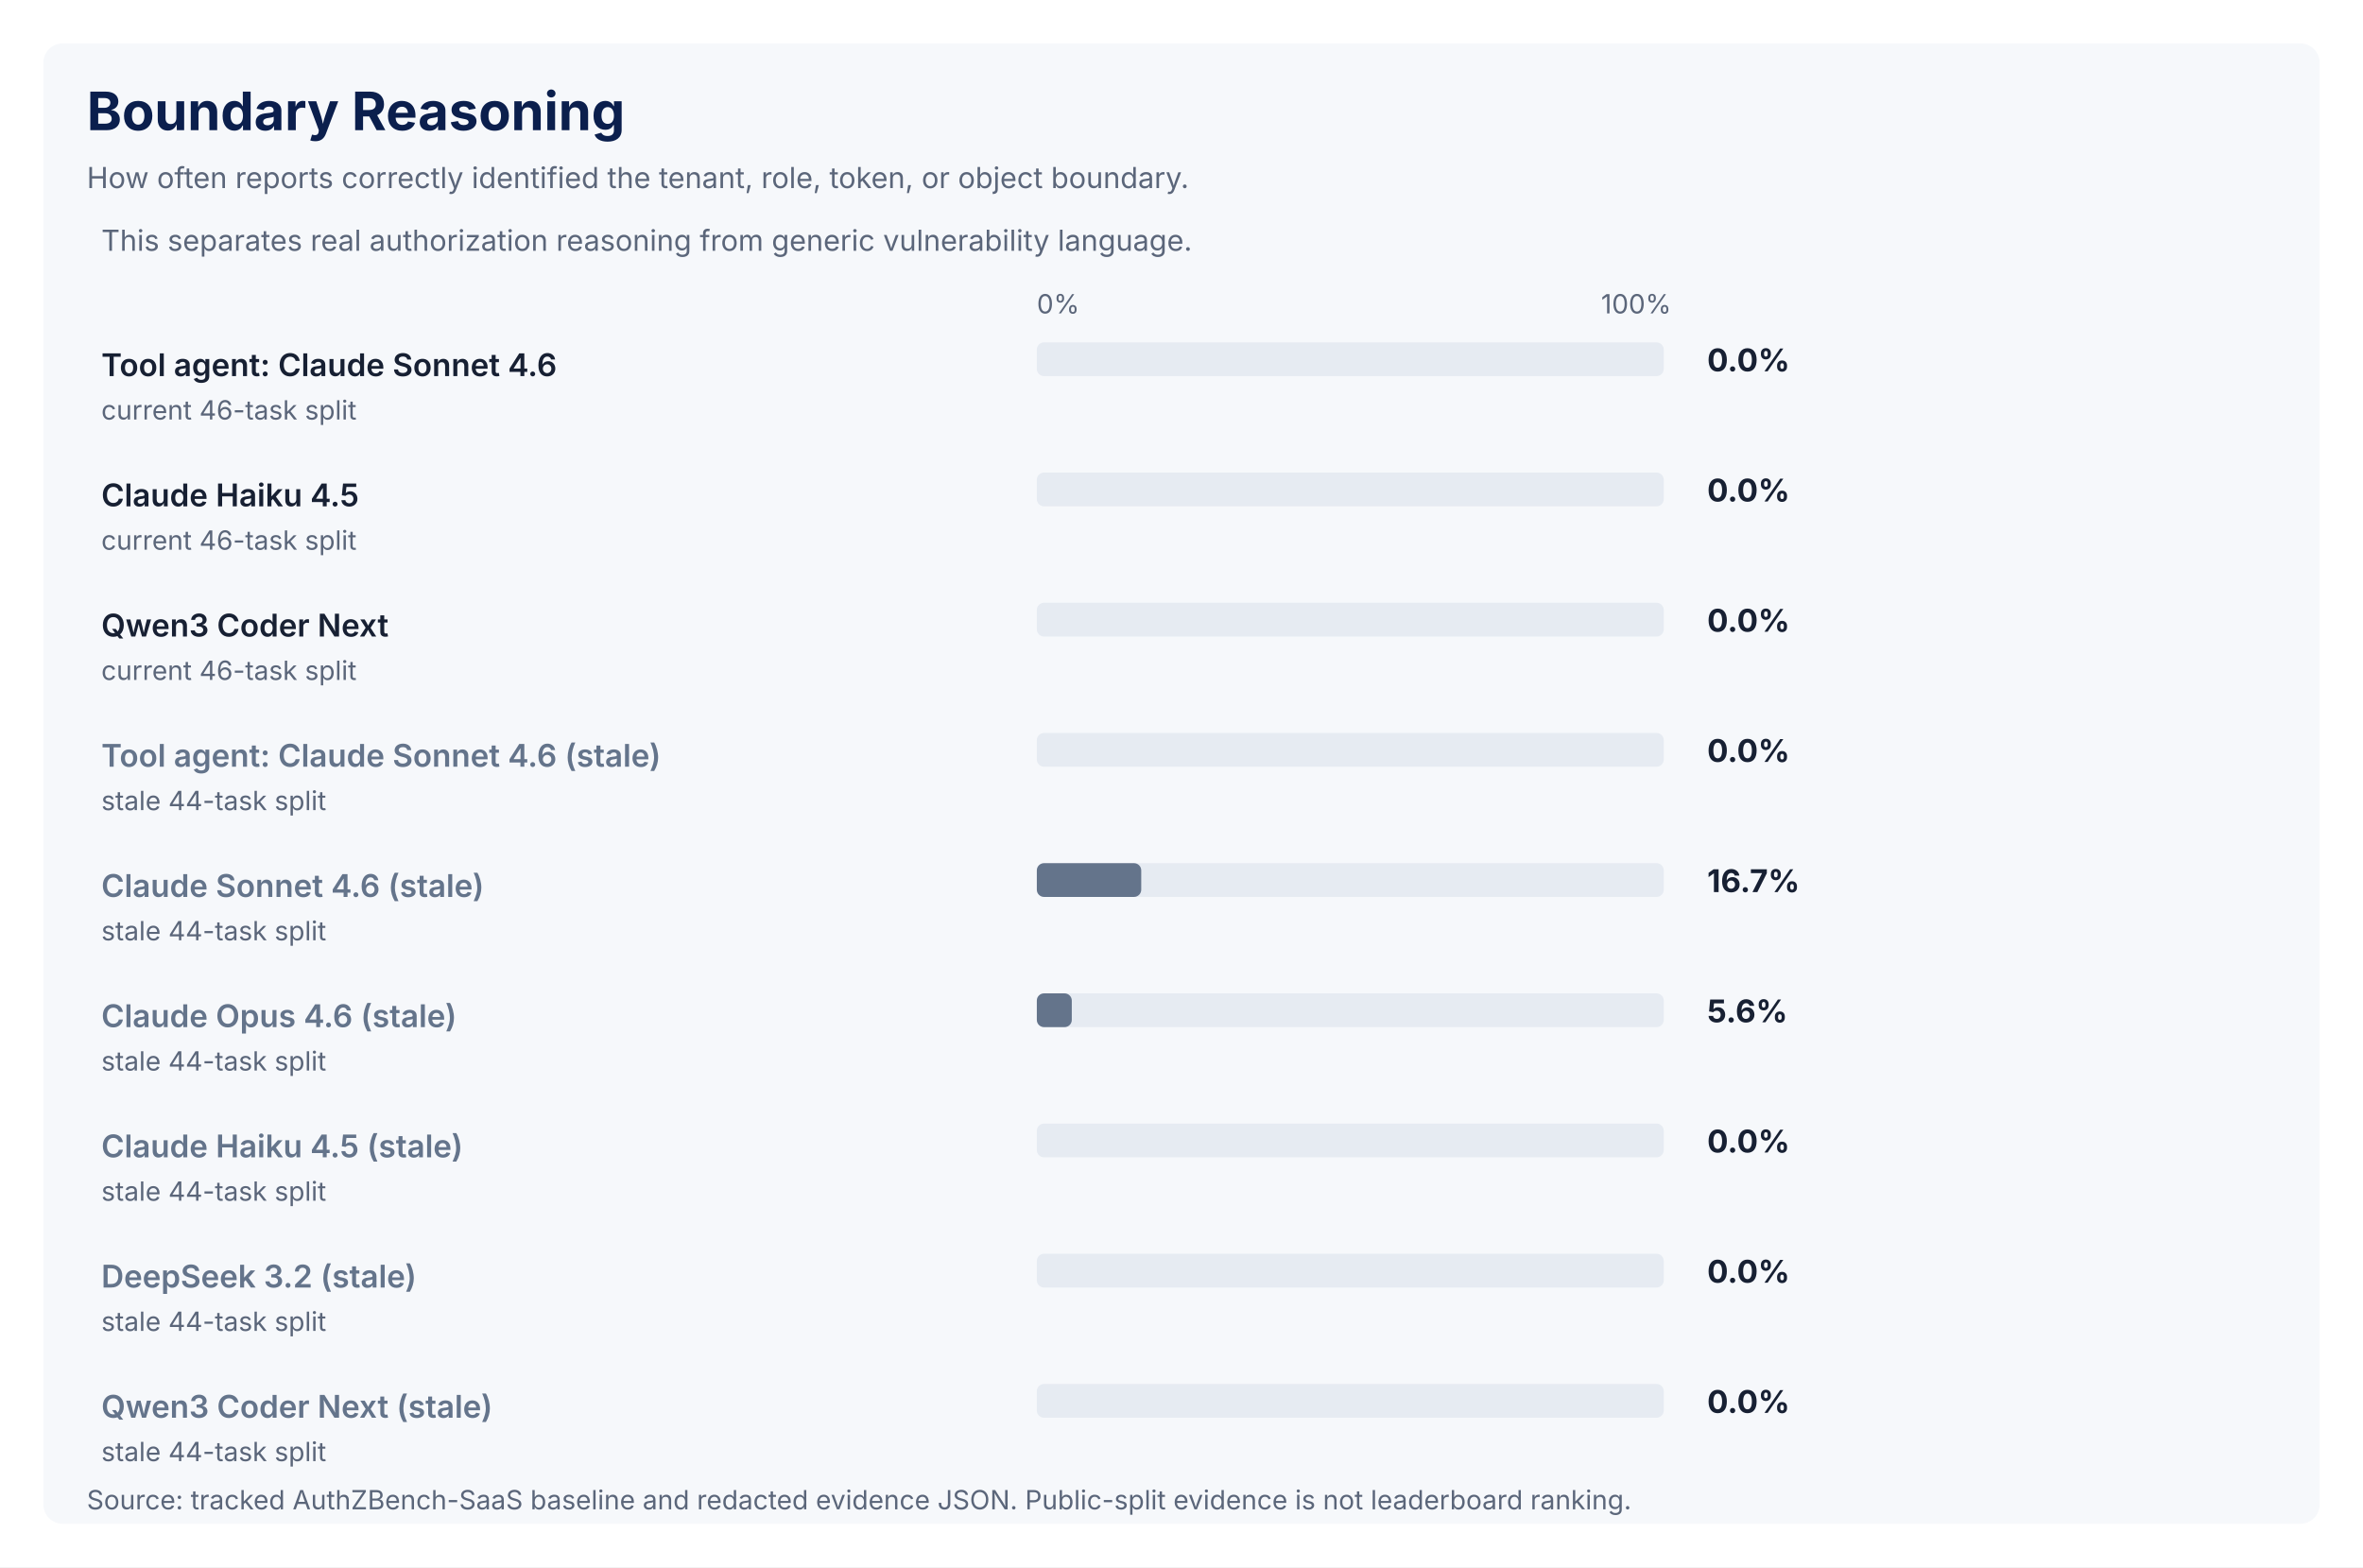
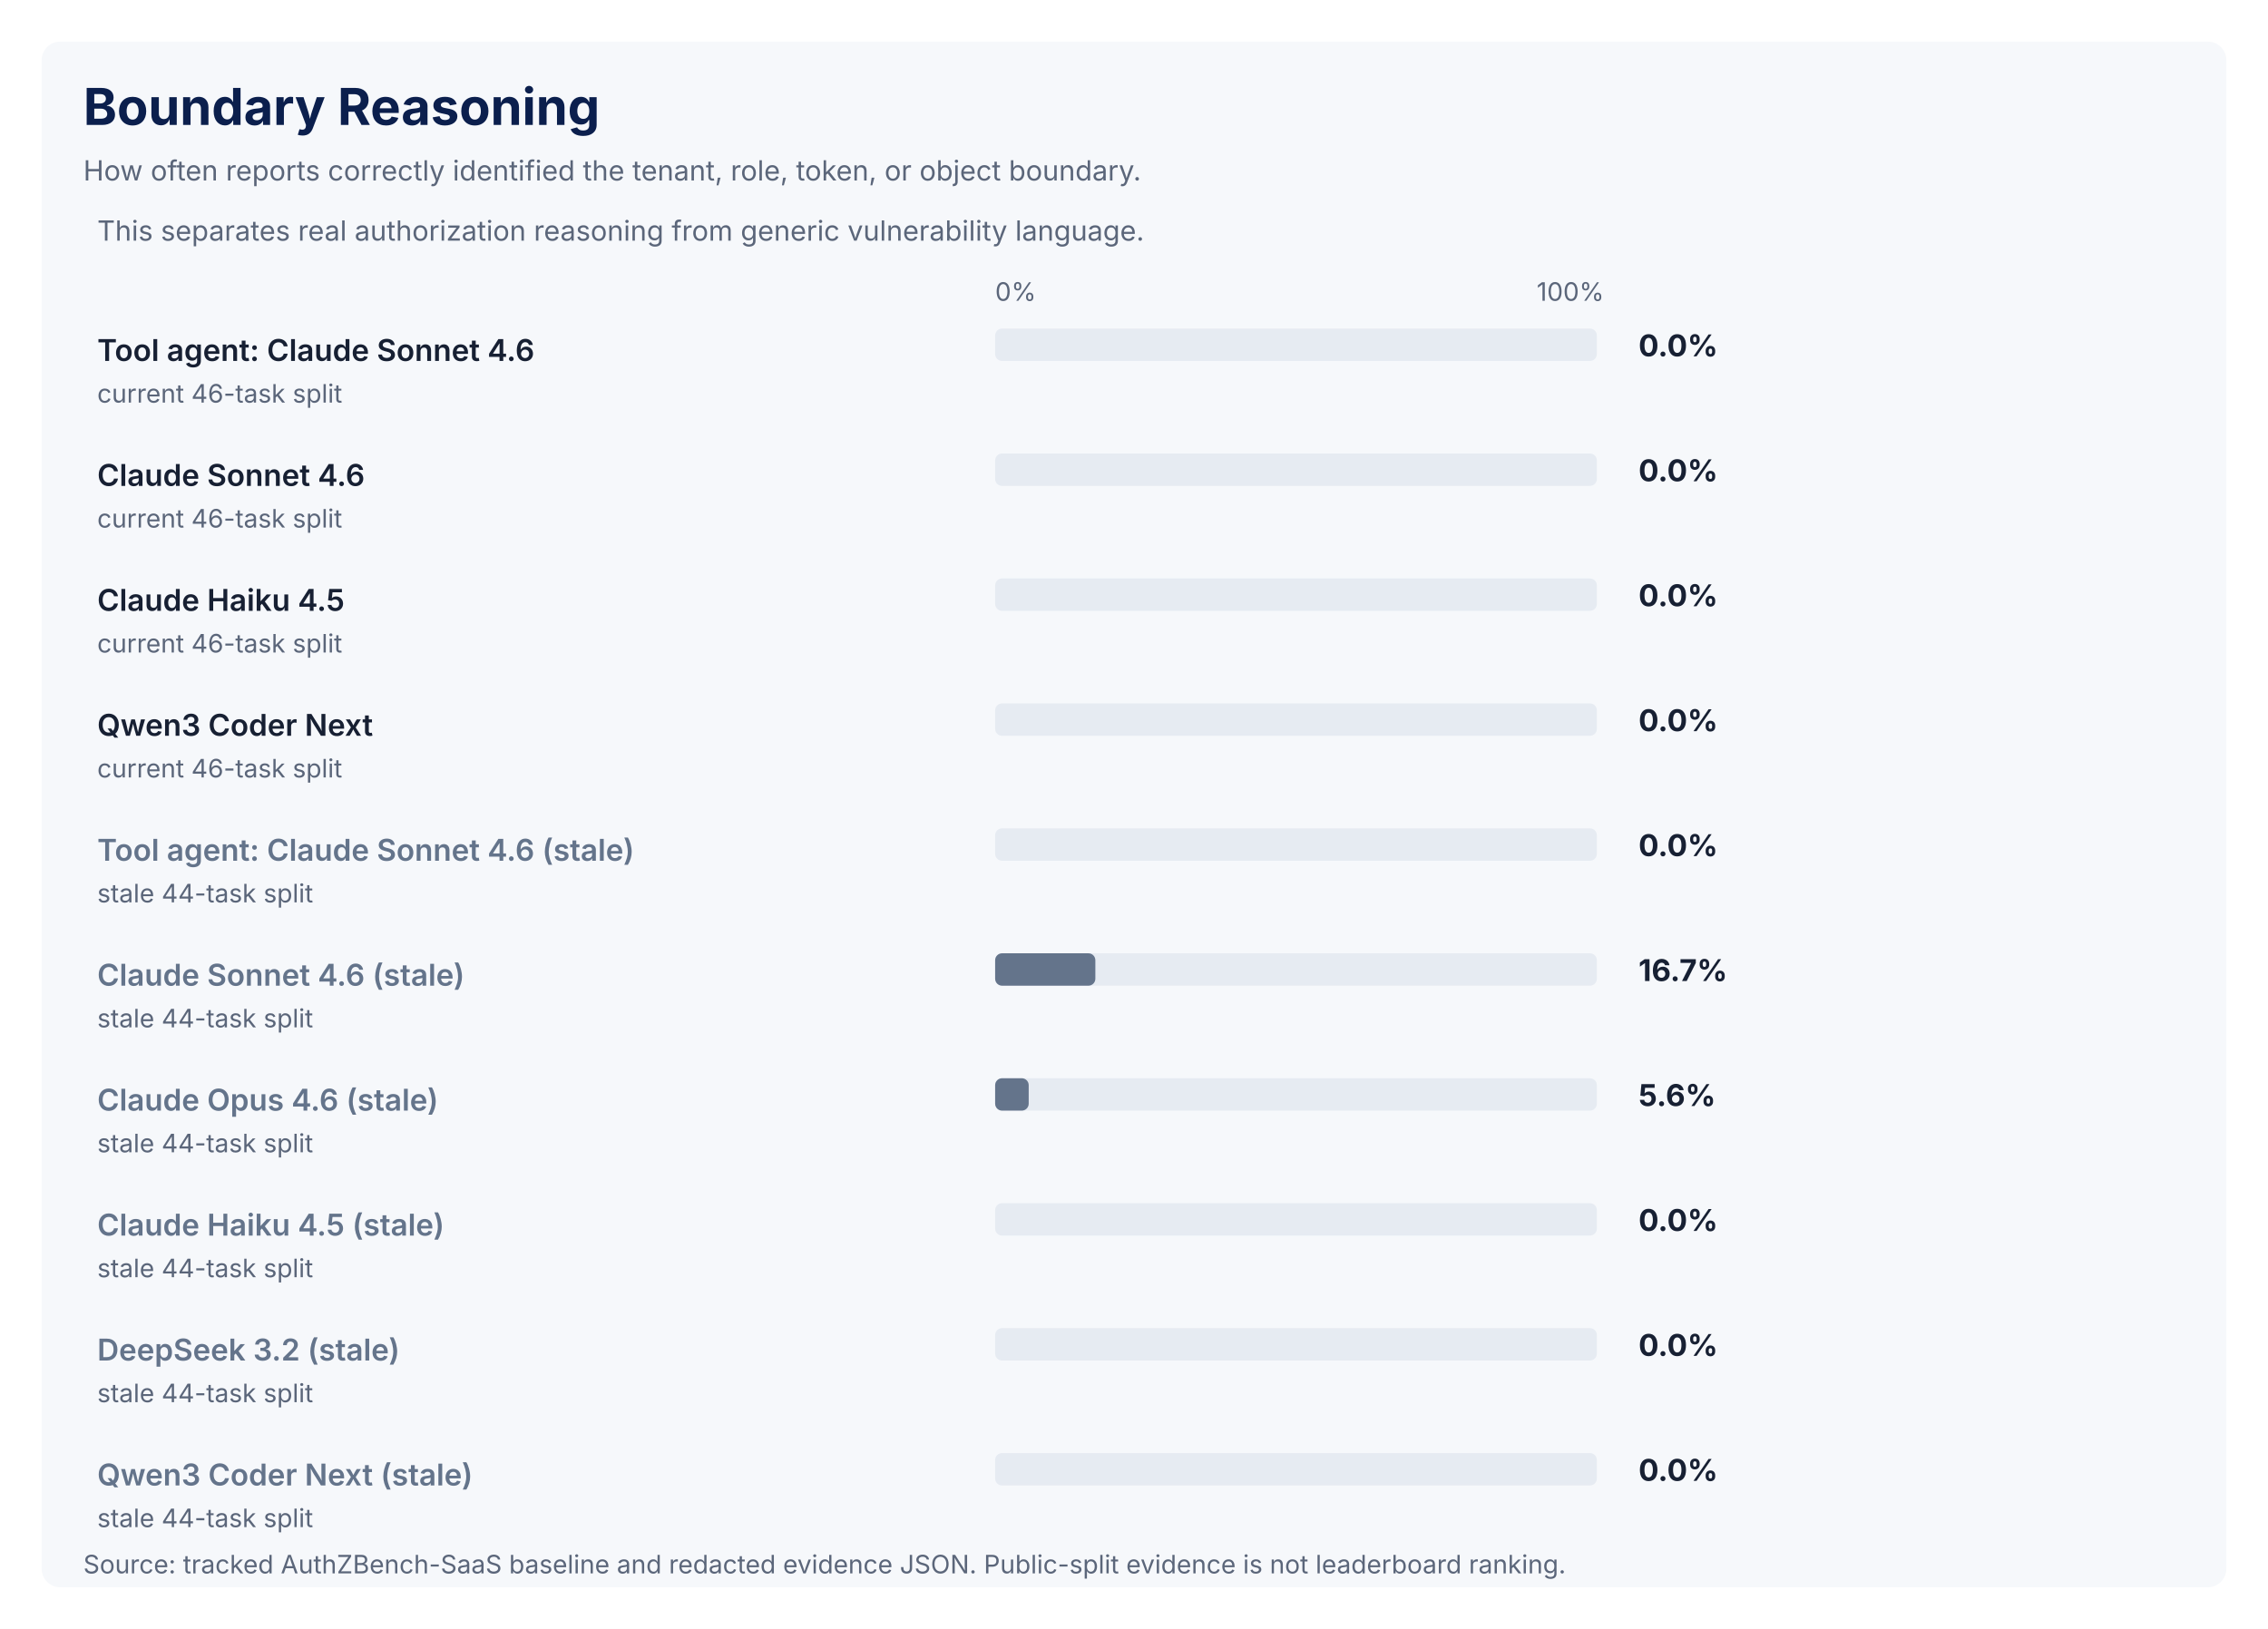
- <svg xmlns="http://www.w3.org/2000/svg" width="980" height="650" viewBox="0 0 980 650" role="img" aria-labelledby="title desc">
-   <rect x="0.0" y="0.0" width="980.0" height="650.0" rx="0" fill="#ffffff" />
-   <rect x="18.0" y="18.0" width="944.0" height="614.0" rx="8" fill="#f6f8fb" />
+ <svg xmlns="http://www.w3.org/2000/svg" width="980" height="704" viewBox="0 0 980 704" role="img" aria-labelledby="title desc">
+   <rect x="0.0" y="0.0" width="980.0" height="704.0" rx="0" fill="#ffffff" />
+   <rect x="18.0" y="18.0" width="944.0" height="668.0" rx="8" fill="#f6f8fb" />
  <text x="36.0" y="54.0" fill="#0b1f4d" font-family="Inter, Arial, sans-serif" font-size="22" font-weight="700">Boundary Reasoning</text>
  <text x="36.0" y="78.0" fill="#5b667a" font-family="Inter, Arial, sans-serif" font-size="12" font-weight="400">How often reports correctly identified the tenant, role, token, or object boundary.</text>
  <text x="42.0" y="104.0" fill="#5b667a" font-family="Inter, Arial, sans-serif" font-size="12" font-weight="400">This separates real authorization reasoning from generic vulnerability language.</text>
  <text x="430.0" y="130.0" fill="#5b667a" font-family="Inter, Arial, sans-serif" font-size="11" font-weight="400">0%</text>
  <text x="664.0" y="130.0" fill="#5b667a" font-family="Inter, Arial, sans-serif" font-size="11" font-weight="400">100%</text>
  <text x="42.0" y="156.0" fill="#172033" font-family="Inter, Arial, sans-serif" font-size="13" font-weight="600">Tool agent: Claude Sonnet 4.6</text>
  <text x="42.0" y="174.0" fill="#5b667a" font-family="Inter, Arial, sans-serif" font-size="11" font-weight="400">current 46-task split</text>
  <rect x="430.0" y="142.0" width="260.0" height="14.0" rx="3" fill="#e6ebf2" />
  <rect x="430.0" y="142.0" width="0.0" height="14.0" rx="3" fill="#f59e0b" />
  <text x="708.0" y="154.0" fill="#172033" font-family="Inter, Arial, sans-serif" font-size="13" font-weight="700">0.0%</text>
-   <text x="42.0" y="210.0" fill="#172033" font-family="Inter, Arial, sans-serif" font-size="13" font-weight="600">Claude Haiku 4.5</text>
+   <text x="42.0" y="210.0" fill="#172033" font-family="Inter, Arial, sans-serif" font-size="13" font-weight="600">Claude Sonnet 4.6</text>
  <text x="42.0" y="228.0" fill="#5b667a" font-family="Inter, Arial, sans-serif" font-size="11" font-weight="400">current 46-task split</text>
  <rect x="430.0" y="196.0" width="260.0" height="14.0" rx="3" fill="#e6ebf2" />
  <rect x="430.0" y="196.0" width="0.0" height="14.0" rx="3" fill="#f59e0b" />
  <text x="708.0" y="208.0" fill="#172033" font-family="Inter, Arial, sans-serif" font-size="13" font-weight="700">0.0%</text>
-   <text x="42.0" y="264.0" fill="#172033" font-family="Inter, Arial, sans-serif" font-size="13" font-weight="600">Qwen3 Coder Next</text>
+   <text x="42.0" y="264.0" fill="#172033" font-family="Inter, Arial, sans-serif" font-size="13" font-weight="600">Claude Haiku 4.5</text>
  <text x="42.0" y="282.0" fill="#5b667a" font-family="Inter, Arial, sans-serif" font-size="11" font-weight="400">current 46-task split</text>
  <rect x="430.0" y="250.0" width="260.0" height="14.0" rx="3" fill="#e6ebf2" />
  <rect x="430.0" y="250.0" width="0.0" height="14.0" rx="3" fill="#f59e0b" />
  <text x="708.0" y="262.0" fill="#172033" font-family="Inter, Arial, sans-serif" font-size="13" font-weight="700">0.0%</text>
-   <text x="42.0" y="318.0" fill="#64748b" font-family="Inter, Arial, sans-serif" font-size="13" font-weight="600">Tool agent: Claude Sonnet 4.6 (stale)</text>
-   <text x="42.0" y="336.0" fill="#5b667a" font-family="Inter, Arial, sans-serif" font-size="11" font-weight="400">stale 44-task split</text>
+   <text x="42.0" y="318.0" fill="#172033" font-family="Inter, Arial, sans-serif" font-size="13" font-weight="600">Qwen3 Coder Next</text>
+   <text x="42.0" y="336.0" fill="#5b667a" font-family="Inter, Arial, sans-serif" font-size="11" font-weight="400">current 46-task split</text>
  <rect x="430.0" y="304.0" width="260.0" height="14.0" rx="3" fill="#e6ebf2" />
-   <rect x="430.0" y="304.0" width="0.0" height="14.0" rx="3" fill="#64748b" />
+   <rect x="430.0" y="304.0" width="0.0" height="14.0" rx="3" fill="#f59e0b" />
  <text x="708.0" y="316.0" fill="#172033" font-family="Inter, Arial, sans-serif" font-size="13" font-weight="700">0.0%</text>
-   <text x="42.0" y="372.0" fill="#64748b" font-family="Inter, Arial, sans-serif" font-size="13" font-weight="600">Claude Sonnet 4.6 (stale)</text>
+   <text x="42.0" y="372.0" fill="#64748b" font-family="Inter, Arial, sans-serif" font-size="13" font-weight="600">Tool agent: Claude Sonnet 4.6 (stale)</text>
  <text x="42.0" y="390.0" fill="#5b667a" font-family="Inter, Arial, sans-serif" font-size="11" font-weight="400">stale 44-task split</text>
  <rect x="430.0" y="358.0" width="260.0" height="14.0" rx="3" fill="#e6ebf2" />
-   <rect x="430.0" y="358.0" width="43.3" height="14.0" rx="3" fill="#64748b" />
-   <text x="708.0" y="370.0" fill="#172033" font-family="Inter, Arial, sans-serif" font-size="13" font-weight="700">16.7%</text>
-   <text x="42.0" y="426.0" fill="#64748b" font-family="Inter, Arial, sans-serif" font-size="13" font-weight="600">Claude Opus 4.6 (stale)</text>
+   <rect x="430.0" y="358.0" width="0.0" height="14.0" rx="3" fill="#64748b" />
+   <text x="708.0" y="370.0" fill="#172033" font-family="Inter, Arial, sans-serif" font-size="13" font-weight="700">0.0%</text>
+   <text x="42.0" y="426.0" fill="#64748b" font-family="Inter, Arial, sans-serif" font-size="13" font-weight="600">Claude Sonnet 4.6 (stale)</text>
  <text x="42.0" y="444.0" fill="#5b667a" font-family="Inter, Arial, sans-serif" font-size="11" font-weight="400">stale 44-task split</text>
  <rect x="430.0" y="412.0" width="260.0" height="14.0" rx="3" fill="#e6ebf2" />
-   <rect x="430.0" y="412.0" width="14.5" height="14.0" rx="3" fill="#64748b" />
-   <text x="708.0" y="424.0" fill="#172033" font-family="Inter, Arial, sans-serif" font-size="13" font-weight="700">5.6%</text>
-   <text x="42.0" y="480.0" fill="#64748b" font-family="Inter, Arial, sans-serif" font-size="13" font-weight="600">Claude Haiku 4.5 (stale)</text>
+   <rect x="430.0" y="412.0" width="43.3" height="14.0" rx="3" fill="#64748b" />
+   <text x="708.0" y="424.0" fill="#172033" font-family="Inter, Arial, sans-serif" font-size="13" font-weight="700">16.7%</text>
+   <text x="42.0" y="480.0" fill="#64748b" font-family="Inter, Arial, sans-serif" font-size="13" font-weight="600">Claude Opus 4.6 (stale)</text>
  <text x="42.0" y="498.0" fill="#5b667a" font-family="Inter, Arial, sans-serif" font-size="11" font-weight="400">stale 44-task split</text>
  <rect x="430.0" y="466.0" width="260.0" height="14.0" rx="3" fill="#e6ebf2" />
-   <rect x="430.0" y="466.0" width="0.0" height="14.0" rx="3" fill="#64748b" />
-   <text x="708.0" y="478.0" fill="#172033" font-family="Inter, Arial, sans-serif" font-size="13" font-weight="700">0.0%</text>
-   <text x="42.0" y="534.0" fill="#64748b" font-family="Inter, Arial, sans-serif" font-size="13" font-weight="600">DeepSeek 3.2 (stale)</text>
+   <rect x="430.0" y="466.0" width="14.5" height="14.0" rx="3" fill="#64748b" />
+   <text x="708.0" y="478.0" fill="#172033" font-family="Inter, Arial, sans-serif" font-size="13" font-weight="700">5.6%</text>
+   <text x="42.0" y="534.0" fill="#64748b" font-family="Inter, Arial, sans-serif" font-size="13" font-weight="600">Claude Haiku 4.5 (stale)</text>
  <text x="42.0" y="552.0" fill="#5b667a" font-family="Inter, Arial, sans-serif" font-size="11" font-weight="400">stale 44-task split</text>
  <rect x="430.0" y="520.0" width="260.0" height="14.0" rx="3" fill="#e6ebf2" />
  <rect x="430.0" y="520.0" width="0.0" height="14.0" rx="3" fill="#64748b" />
  <text x="708.0" y="532.0" fill="#172033" font-family="Inter, Arial, sans-serif" font-size="13" font-weight="700">0.0%</text>
-   <text x="42.0" y="588.0" fill="#64748b" font-family="Inter, Arial, sans-serif" font-size="13" font-weight="600">Qwen3 Coder Next (stale)</text>
+   <text x="42.0" y="588.0" fill="#64748b" font-family="Inter, Arial, sans-serif" font-size="13" font-weight="600">DeepSeek 3.2 (stale)</text>
  <text x="42.0" y="606.0" fill="#5b667a" font-family="Inter, Arial, sans-serif" font-size="11" font-weight="400">stale 44-task split</text>
  <rect x="430.0" y="574.0" width="260.0" height="14.0" rx="3" fill="#e6ebf2" />
  <rect x="430.0" y="574.0" width="0.0" height="14.0" rx="3" fill="#64748b" />
  <text x="708.0" y="586.0" fill="#172033" font-family="Inter, Arial, sans-serif" font-size="13" font-weight="700">0.0%</text>
-   <text x="36.0" y="626.0" fill="#5b667a" font-family="Inter, Arial, sans-serif" font-size="11" font-weight="400">Source: tracked AuthZBench-SaaS baseline and redacted evidence JSON. Public-split evidence is not leaderboard ranking.</text>
+   <text x="42.0" y="642.0" fill="#64748b" font-family="Inter, Arial, sans-serif" font-size="13" font-weight="600">Qwen3 Coder Next (stale)</text>
+   <text x="42.0" y="660.0" fill="#5b667a" font-family="Inter, Arial, sans-serif" font-size="11" font-weight="400">stale 44-task split</text>
+   <rect x="430.0" y="628.0" width="260.0" height="14.0" rx="3" fill="#e6ebf2" />
+   <rect x="430.0" y="628.0" width="0.0" height="14.0" rx="3" fill="#64748b" />
+   <text x="708.0" y="640.0" fill="#172033" font-family="Inter, Arial, sans-serif" font-size="13" font-weight="700">0.0%</text>
+   <text x="36.0" y="680.0" fill="#5b667a" font-family="Inter, Arial, sans-serif" font-size="11" font-weight="400">Source: tracked AuthZBench-SaaS baseline and redacted evidence JSON. Public-split evidence is not leaderboard ranking.</text>
</svg>
